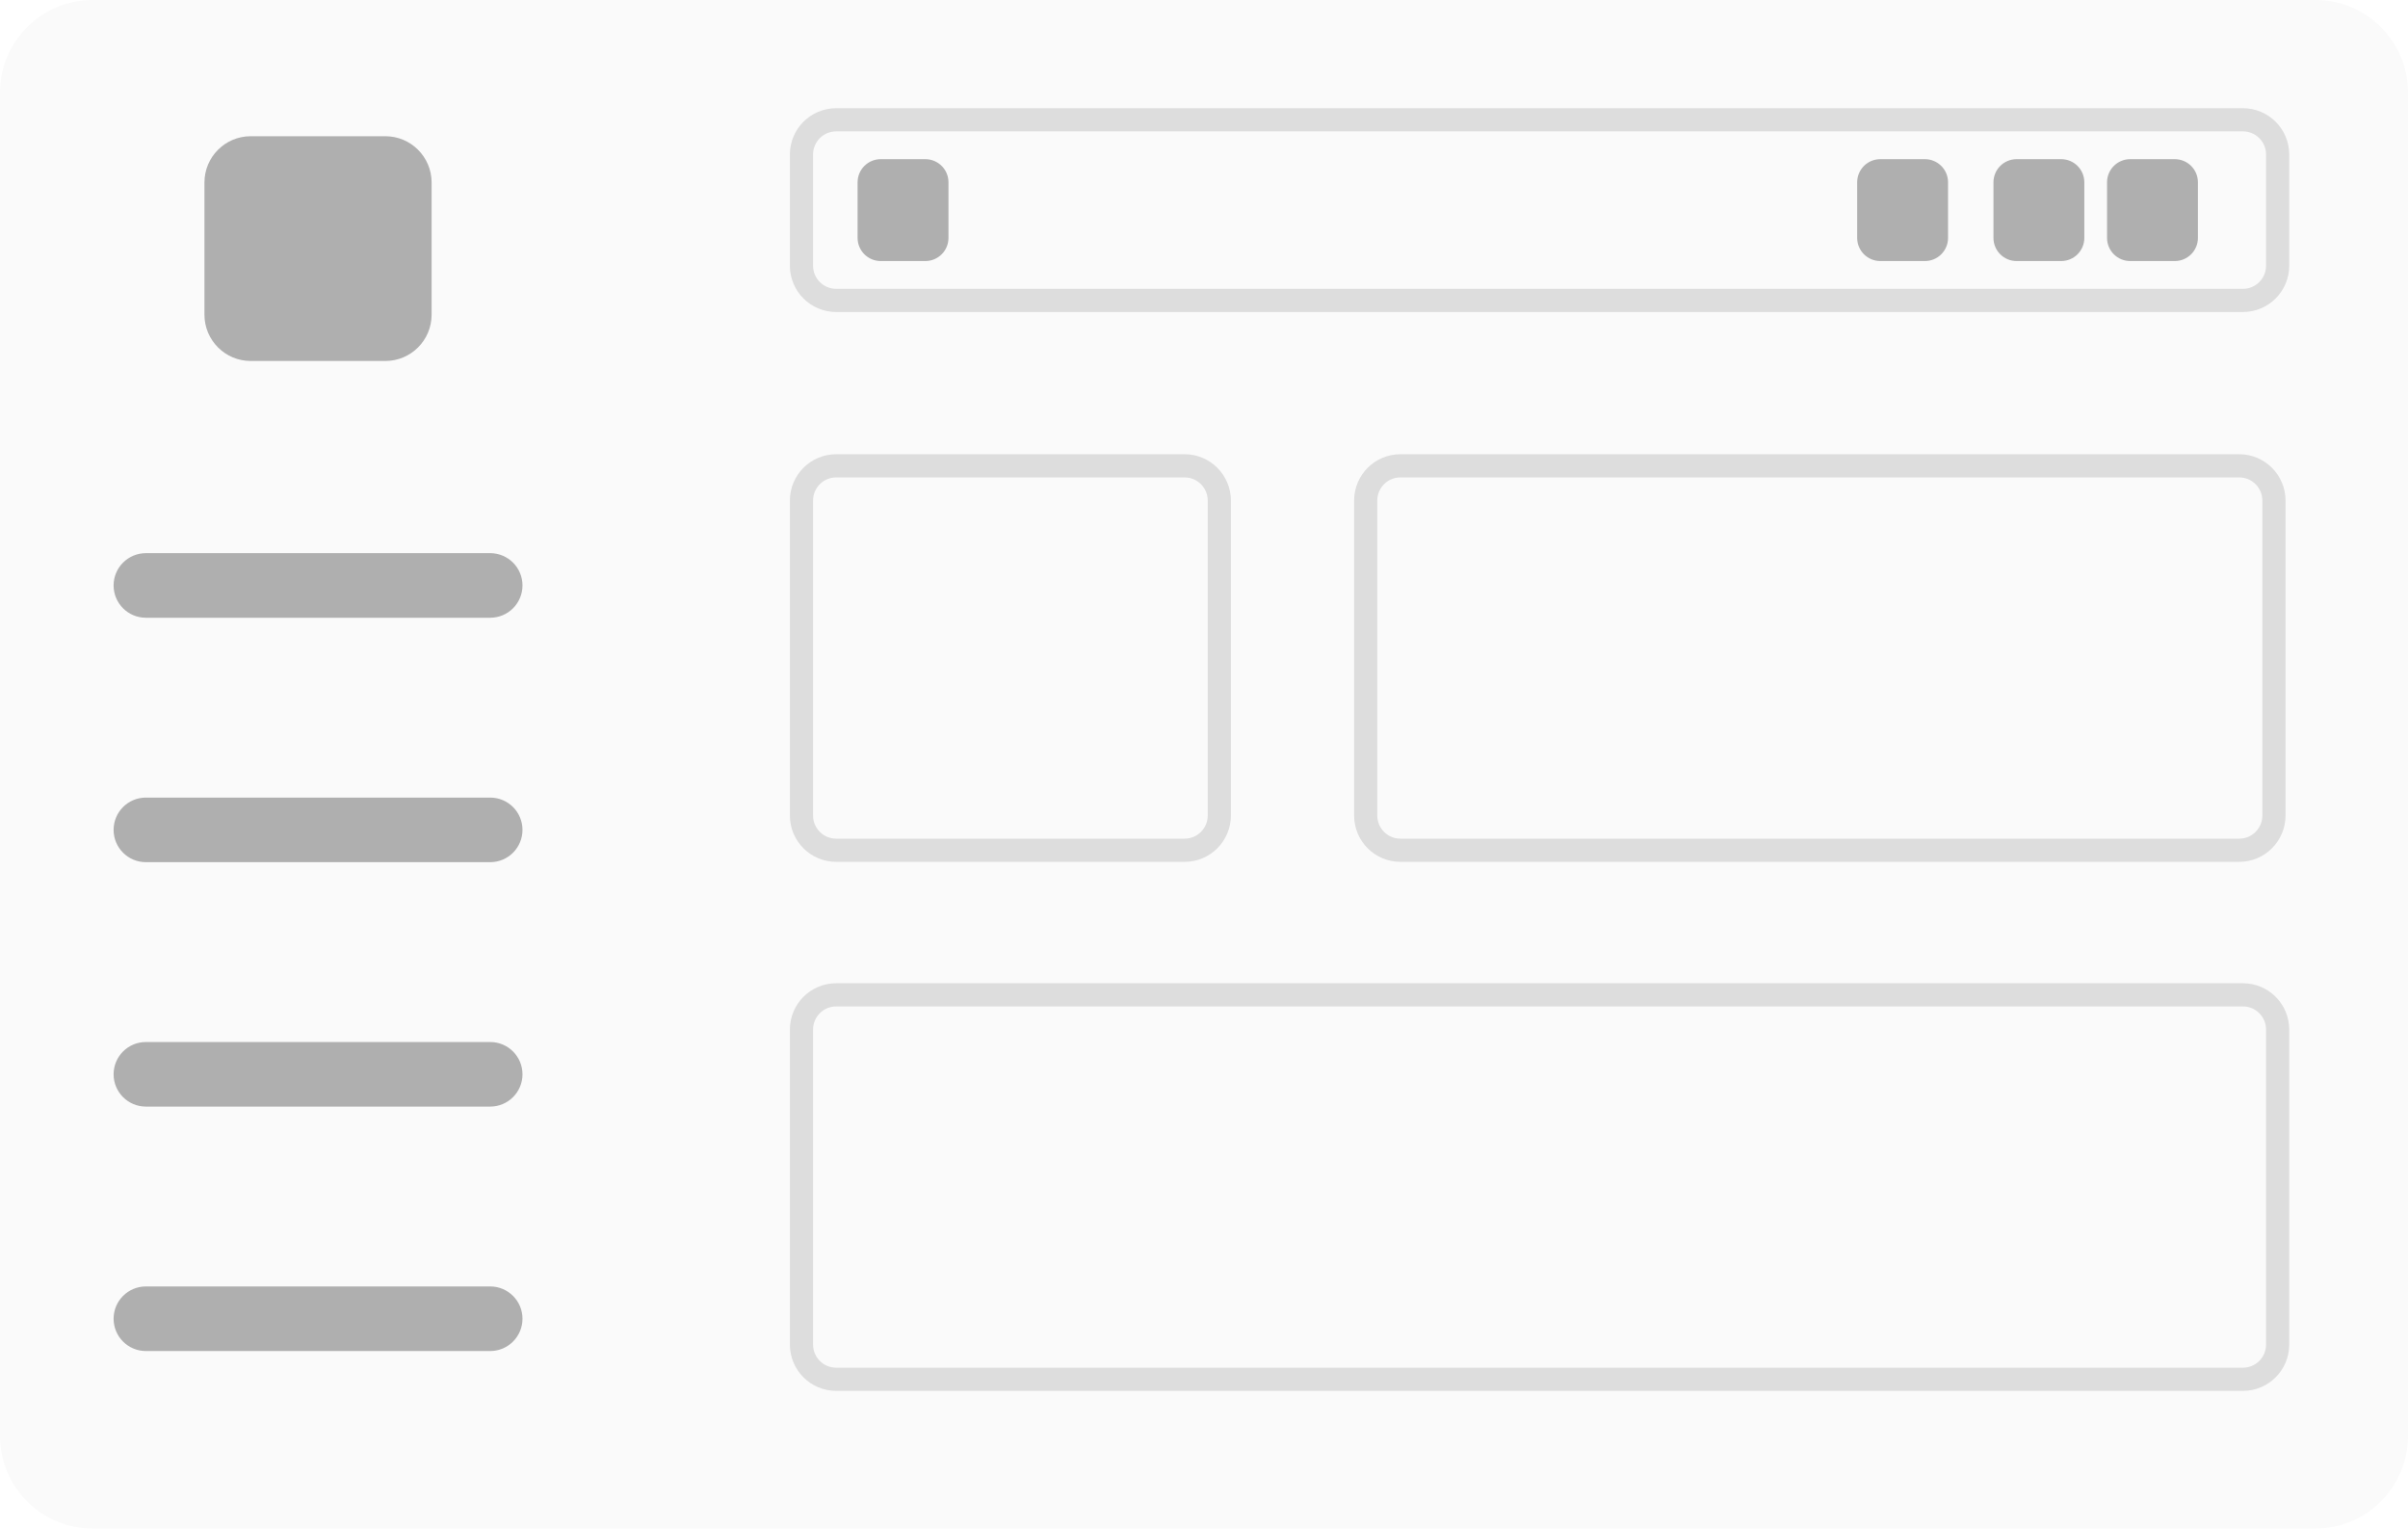
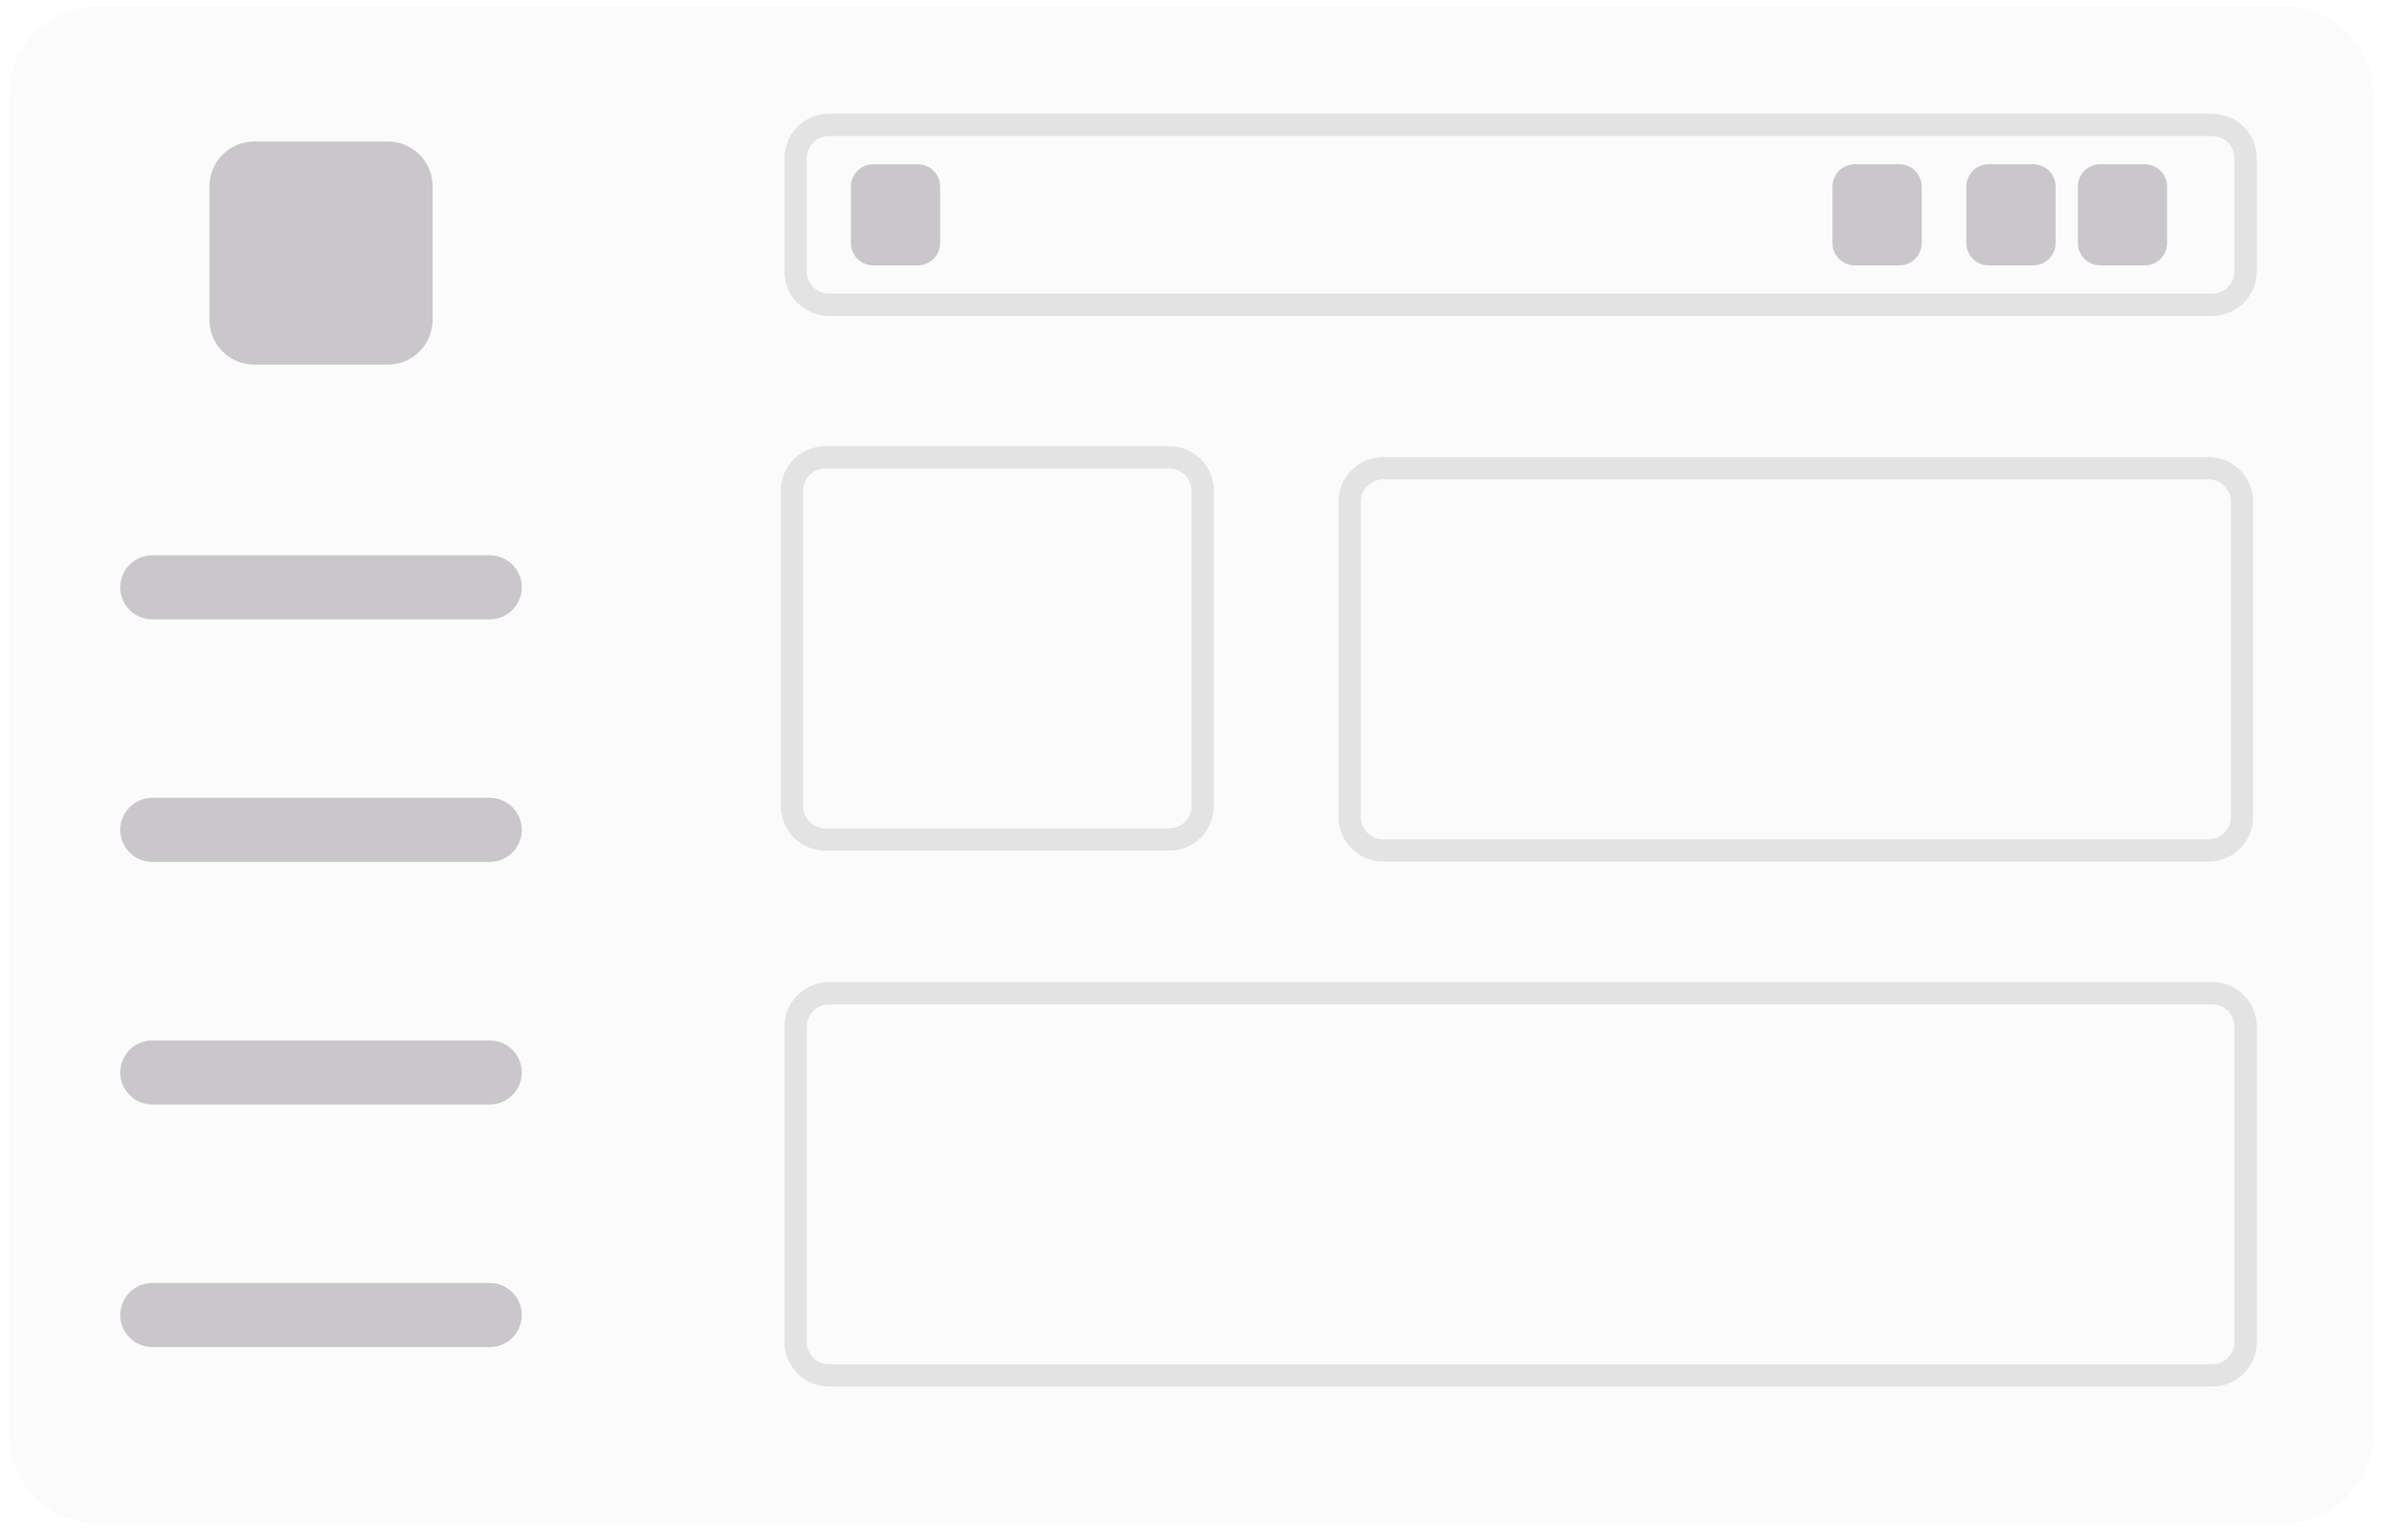
- <svg xmlns="http://www.w3.org/2000/svg" width="104" height="66" viewBox="0 0 104 66" fill="none">
-   <rect width="104" height="66" rx="4" fill="currentColor" fill-opacity="0.02" />
-   <rect x="4.906" y="23.884" width="17.66" height="2.789" rx="1.395" fill="currentColor" fill-opacity="0.3" />
-   <rect x="8.83" y="5.881" width="9.811" height="9.706" rx="2" fill="currentColor" fill-opacity="0.3" />
-   <rect x="4.906" y="34.438" width="17.66" height="2.789" rx="1.395" fill="currentColor" fill-opacity="0.3" />
-   <rect x="4.906" y="44.992" width="17.66" height="2.789" rx="1.395" fill="currentColor" fill-opacity="0.3" />
-   <rect x="4.906" y="55.546" width="17.66" height="2.789" rx="1.395" fill="currentColor" fill-opacity="0.3" />
-   <rect x="34.615" y="5.172" width="63.755" height="7.8" rx="1.5" stroke="currentColor" stroke-opacity="0.12" />
-   <rect x="37.039" y="6.872" width="3.925" height="4.4" rx="1" fill="currentColor" fill-opacity="0.3" />
-   <rect x="80.21" y="6.872" width="3.925" height="4.4" rx="1" fill="currentColor" fill-opacity="0.3" />
-   <rect x="86.096" y="6.872" width="3.925" height="4.4" rx="1" fill="currentColor" fill-opacity="0.3" />
-   <rect x="91.002" y="6.872" width="3.925" height="4.4" rx="1" fill="currentColor" fill-opacity="0.3" />
-   <rect x="58.984" y="20.113" width="39.226" height="16.6" rx="1.5" stroke="currentColor" stroke-opacity="0.12" />
-   <rect x="34.615" y="20.113" width="18.046" height="16.6" rx="1.5" stroke="currentColor" stroke-opacity="0.12" />
-   <rect x="34.615" y="42.955" width="63.755" height="16.6" rx="1.5" stroke="currentColor" stroke-opacity="0.12" />
+ <svg xmlns="http://www.w3.org/2000/svg" width="107" height="69" viewBox="0 0 107 69" fill="none">
+   <rect x="0.391" y="0.284" width="106" height="68" rx="4" fill="#3A3541" fill-opacity="0.02" />
+   <rect x="5.391" y="24.892" width="18" height="2.874" rx="1.437" fill="#3A3541" fill-opacity="0.26" />
+   <rect x="9.391" y="6.344" width="10" height="10" rx="2" fill="#3A3541" fill-opacity="0.26" />
+   <rect x="5.391" y="35.766" width="18" height="2.874" rx="1.437" fill="#3A3541" fill-opacity="0.26" />
+   <rect x="5.391" y="46.64" width="18" height="2.874" rx="1.437" fill="#3A3541" fill-opacity="0.26" />
+   <rect x="5.391" y="57.514" width="18" height="2.874" rx="1.437" fill="#3A3541" fill-opacity="0.26" />
+   <rect x="35.662" y="5.598" width="65" height="8.067" rx="1.5" stroke="#3A3541" stroke-opacity="0.12" />
+   <rect x="38.143" y="7.364" width="4" height="4.533" rx="1" fill="#3A3541" fill-opacity="0.26" />
+   <rect x="82.143" y="7.364" width="4" height="4.533" rx="1" fill="#3A3541" fill-opacity="0.26" />
+   <rect x="88.143" y="7.364" width="4" height="4.533" rx="1" fill="#3A3541" fill-opacity="0.26" />
+   <rect x="93.143" y="7.364" width="4" height="4.533" rx="1" fill="#3A3541" fill-opacity="0.26" />
+   <rect x="60.5" y="20.992" width="40" height="17.133" rx="1.5" stroke="#3A3541" stroke-opacity="0.12" />
+   <rect x="35.5" y="20.5" width="18.412" height="17.133" rx="1.5" stroke="#3A3541" stroke-opacity="0.12" />
+   <rect x="35.662" y="44.525" width="65" height="17.133" rx="1.5" stroke="#3A3541" stroke-opacity="0.12" />
</svg>
